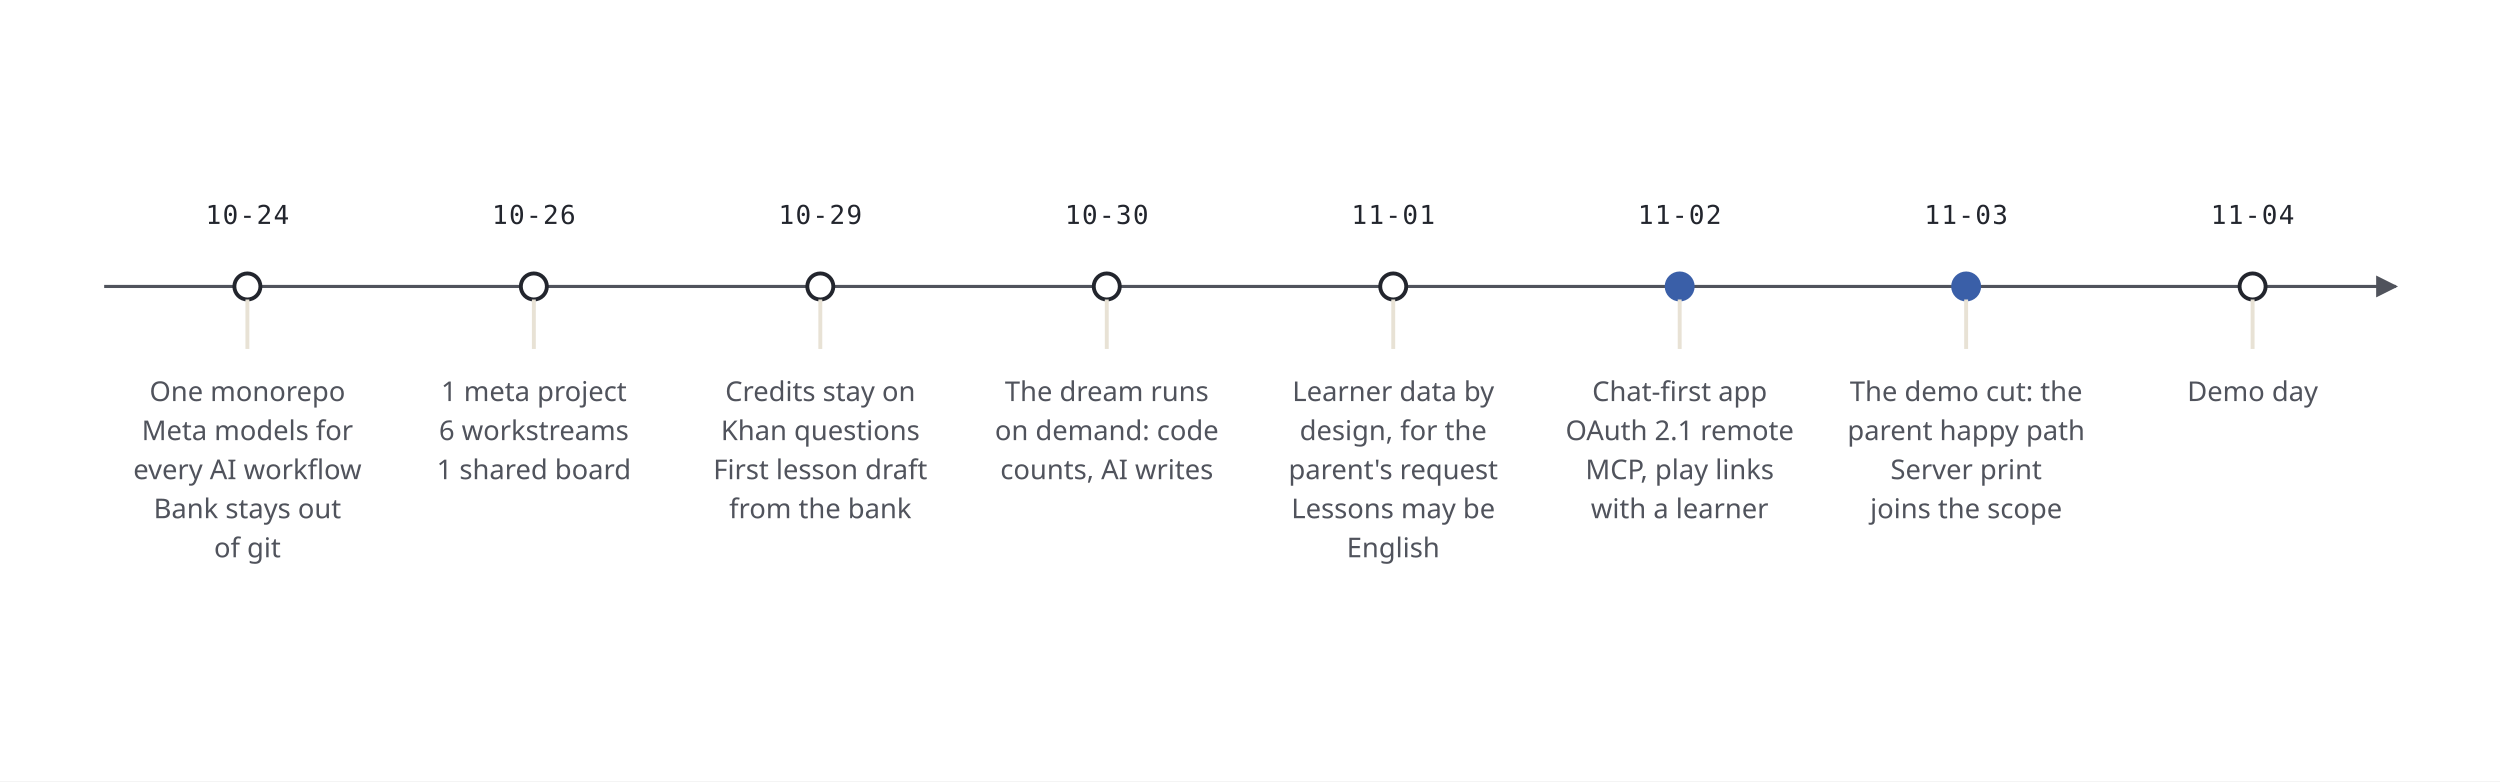
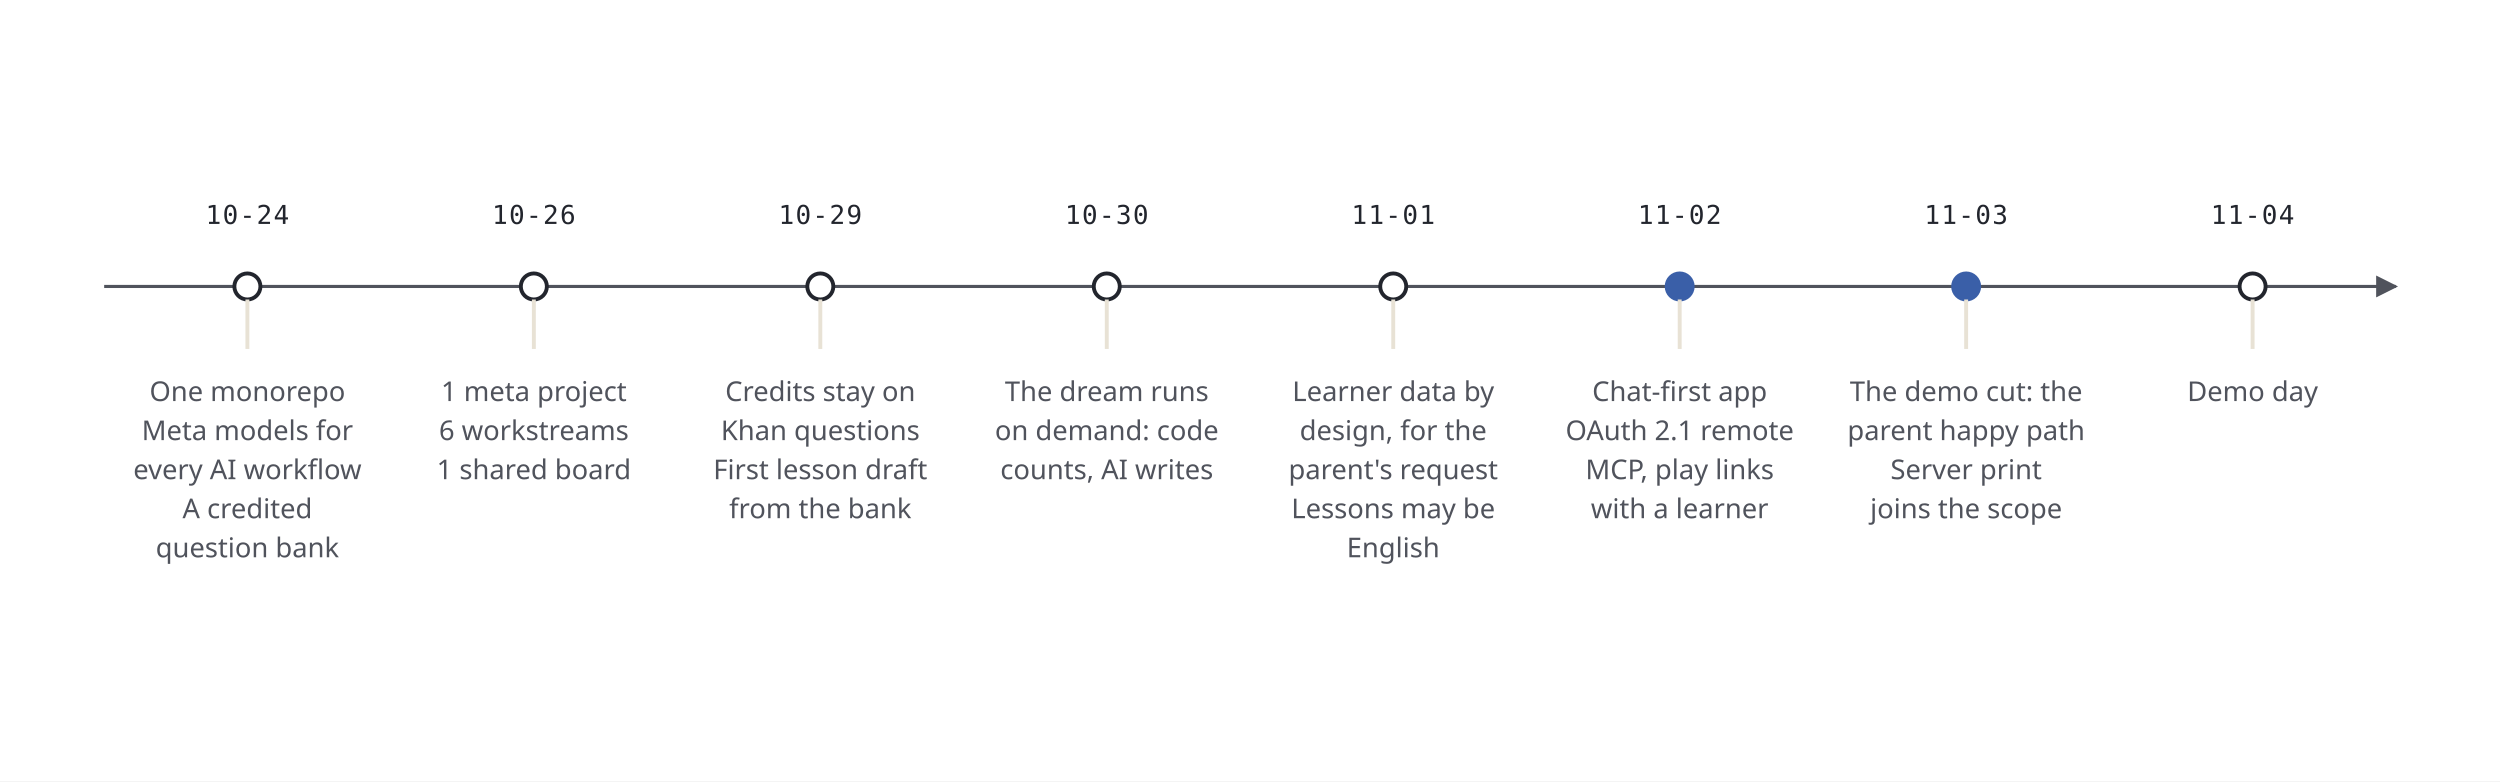
<svg xmlns="http://www.w3.org/2000/svg" viewBox="0 0 960 300" role="img" aria-labelledby="story-timeline-light-title story-timeline-light-desc">
  <defs>
    <marker id="a-m-light" viewBox="0 0 10 10" refX="9" refY="5" markerWidth="7" markerHeight="7" orient="auto-start-reverse">
      <path d="M0,0 L10,5 L0,10 z" fill="#50535c" />
    </marker>
    <marker id="a-a-light" viewBox="0 0 10 10" refX="9" refY="5" markerWidth="7" markerHeight="7" orient="auto-start-reverse">
      <path d="M0,0 L10,5 L0,10 z" fill="#3a5fa8" />
    </marker>
    <marker id="a-l-light" viewBox="0 0 10 10" refX="9" refY="5" markerWidth="7" markerHeight="7" orient="auto-start-reverse">
      <path d="M0,0 L10,5 L0,10 z" fill="#2f63b8" />
    </marker>
  </defs>
  <rect x="0" y="0" width="960" height="300" fill="#ffffff" />
  <line x1="40" y1="110" x2="920" y2="110" stroke="#50535c" stroke-width="1.2" marker-end="url(#a-m-light)" />
  <circle cx="95" cy="110" r="5" fill="#ffffff" stroke="#22252d" stroke-width="1.5" />
  <text x="95" y="86" text-anchor="middle" font-family="ui-monospace, monospace" font-size="10" letter-spacing="0.5" fill="#22252d">10-24</text>
  <line x1="95" y1="115" x2="95" y2="134" stroke="#e8e2d5" stroke-width="1.5" />
  <text x="95" y="154" text-anchor="middle" font-family="'Andika', system-ui, sans-serif" font-size="10.5" fill="#50535c">One monorepo</text>
  <text x="95" y="169" text-anchor="middle" font-family="'Andika', system-ui, sans-serif" font-size="10.5" fill="#50535c">Meta models for</text>
  <text x="95" y="184" text-anchor="middle" font-family="'Andika', system-ui, sans-serif" font-size="10.5" fill="#50535c">every AI workflow</text>
-   <text x="95" y="199" text-anchor="middle" font-family="'Andika', system-ui, sans-serif" font-size="10.5" fill="#50535c">Bank stays out</text>
-   <text x="95" y="214" text-anchor="middle" font-family="'Andika', system-ui, sans-serif" font-size="10.5" fill="#50535c">of git</text>
+   <text x="95" y="199" text-anchor="middle" font-family="'Andika', system-ui, sans-serif" font-size="10.5" fill="#50535c">A credited</text>
+   <text x="95" y="214" text-anchor="middle" font-family="'Andika', system-ui, sans-serif" font-size="10.5" fill="#50535c">question bank</text>
  <circle cx="205" cy="110" r="5" fill="#ffffff" stroke="#22252d" stroke-width="1.5" />
  <text x="205" y="86" text-anchor="middle" font-family="ui-monospace, monospace" font-size="10" letter-spacing="0.5" fill="#22252d">10-26</text>
  <line x1="205" y1="115" x2="205" y2="134" stroke="#e8e2d5" stroke-width="1.5" />
  <text x="205" y="154" text-anchor="middle" font-family="'Andika', system-ui, sans-serif" font-size="10.5" fill="#50535c">1 meta project</text>
  <text x="205" y="169" text-anchor="middle" font-family="'Andika', system-ui, sans-serif" font-size="10.5" fill="#50535c">6 workstreams</text>
  <text x="205" y="184" text-anchor="middle" font-family="'Andika', system-ui, sans-serif" font-size="10.5" fill="#50535c">1 shared board</text>
  <circle cx="315" cy="110" r="5" fill="#ffffff" stroke="#22252d" stroke-width="1.5" />
  <text x="315" y="86" text-anchor="middle" font-family="ui-monospace, monospace" font-size="10" letter-spacing="0.5" fill="#22252d">10-29</text>
  <line x1="315" y1="115" x2="315" y2="134" stroke="#e8e2d5" stroke-width="1.5" />
  <text x="315" y="154" text-anchor="middle" font-family="'Andika', system-ui, sans-serif" font-size="10.5" fill="#50535c">Credits stay on</text>
  <text x="315" y="169" text-anchor="middle" font-family="'Andika', system-ui, sans-serif" font-size="10.5" fill="#50535c">Khan questions</text>
  <text x="315" y="184" text-anchor="middle" font-family="'Andika', system-ui, sans-serif" font-size="10.5" fill="#50535c">First lesson draft</text>
  <text x="315" y="199" text-anchor="middle" font-family="'Andika', system-ui, sans-serif" font-size="10.5" fill="#50535c">from the bank</text>
  <circle cx="425" cy="110" r="5" fill="#ffffff" stroke="#22252d" stroke-width="1.5" />
  <text x="425" y="86" text-anchor="middle" font-family="ui-monospace, monospace" font-size="10" letter-spacing="0.5" fill="#22252d">10-30</text>
  <line x1="425" y1="115" x2="425" y2="134" stroke="#e8e2d5" stroke-width="1.5" />
  <text x="425" y="154" text-anchor="middle" font-family="'Andika', system-ui, sans-serif" font-size="10.5" fill="#50535c">The dream runs</text>
  <text x="425" y="169" text-anchor="middle" font-family="'Andika', system-ui, sans-serif" font-size="10.5" fill="#50535c">on demand: code</text>
  <text x="425" y="184" text-anchor="middle" font-family="'Andika', system-ui, sans-serif" font-size="10.5" fill="#50535c">counts, AI writes</text>
  <circle cx="535" cy="110" r="5" fill="#ffffff" stroke="#22252d" stroke-width="1.5" />
  <text x="535" y="86" text-anchor="middle" font-family="ui-monospace, monospace" font-size="10" letter-spacing="0.5" fill="#22252d">11-01</text>
  <line x1="535" y1="115" x2="535" y2="134" stroke="#e8e2d5" stroke-width="1.5" />
  <text x="535" y="154" text-anchor="middle" font-family="'Andika', system-ui, sans-serif" font-size="10.5" fill="#50535c">Learner data by</text>
  <text x="535" y="169" text-anchor="middle" font-family="'Andika', system-ui, sans-serif" font-size="10.5" fill="#50535c">design, for the</text>
  <text x="535" y="184" text-anchor="middle" font-family="'Andika', system-ui, sans-serif" font-size="10.5" fill="#50535c">parent's request</text>
  <text x="535" y="199" text-anchor="middle" font-family="'Andika', system-ui, sans-serif" font-size="10.5" fill="#50535c">Lessons may be</text>
  <text x="535" y="214" text-anchor="middle" font-family="'Andika', system-ui, sans-serif" font-size="10.5" fill="#50535c">English</text>
  <circle cx="645" cy="110" r="5" fill="#3a5fa8" stroke="#3a5fa8" stroke-width="1.5" />
  <text x="645" y="86" text-anchor="middle" font-family="ui-monospace, monospace" font-size="10" letter-spacing="0.5" fill="#22252d">11-02</text>
  <line x1="645" y1="115" x2="645" y2="134" stroke="#e8e2d5" stroke-width="1.5" />
  <text x="645" y="154" text-anchor="middle" font-family="'Andika', system-ui, sans-serif" font-size="10.5" fill="#50535c">Chat-first app</text>
  <text x="645" y="169" text-anchor="middle" font-family="'Andika', system-ui, sans-serif" font-size="10.5" fill="#50535c">OAuth 2.1 remote</text>
  <text x="645" y="184" text-anchor="middle" font-family="'Andika', system-ui, sans-serif" font-size="10.5" fill="#50535c">MCP, play links</text>
  <text x="645" y="199" text-anchor="middle" font-family="'Andika', system-ui, sans-serif" font-size="10.5" fill="#50535c">with a learner</text>
  <circle cx="755" cy="110" r="5" fill="#3a5fa8" stroke="#3a5fa8" stroke-width="1.5" />
  <text x="755" y="86" text-anchor="middle" font-family="ui-monospace, monospace" font-size="10" letter-spacing="0.5" fill="#22252d">11-03</text>
  <line x1="755" y1="115" x2="755" y2="134" stroke="#e8e2d5" stroke-width="1.5" />
  <text x="755" y="154" text-anchor="middle" font-family="'Andika', system-ui, sans-serif" font-size="10.5" fill="#50535c">The demo cut: the</text>
  <text x="755" y="169" text-anchor="middle" font-family="'Andika', system-ui, sans-serif" font-size="10.5" fill="#50535c">parent happy path</text>
  <text x="755" y="184" text-anchor="middle" font-family="'Andika', system-ui, sans-serif" font-size="10.5" fill="#50535c">Server print</text>
  <text x="755" y="199" text-anchor="middle" font-family="'Andika', system-ui, sans-serif" font-size="10.5" fill="#50535c">joins the scope</text>
  <circle cx="865" cy="110" r="5" fill="#ffffff" stroke="#22252d" stroke-width="1.5" />
  <text x="865" y="86" text-anchor="middle" font-family="ui-monospace, monospace" font-size="10" letter-spacing="0.5" fill="#22252d">11-04</text>
  <line x1="865" y1="115" x2="865" y2="134" stroke="#e8e2d5" stroke-width="1.5" />
  <text x="865" y="154" text-anchor="middle" font-family="'Andika', system-ui, sans-serif" font-size="10.5" fill="#50535c">Demo day</text>
</svg>
